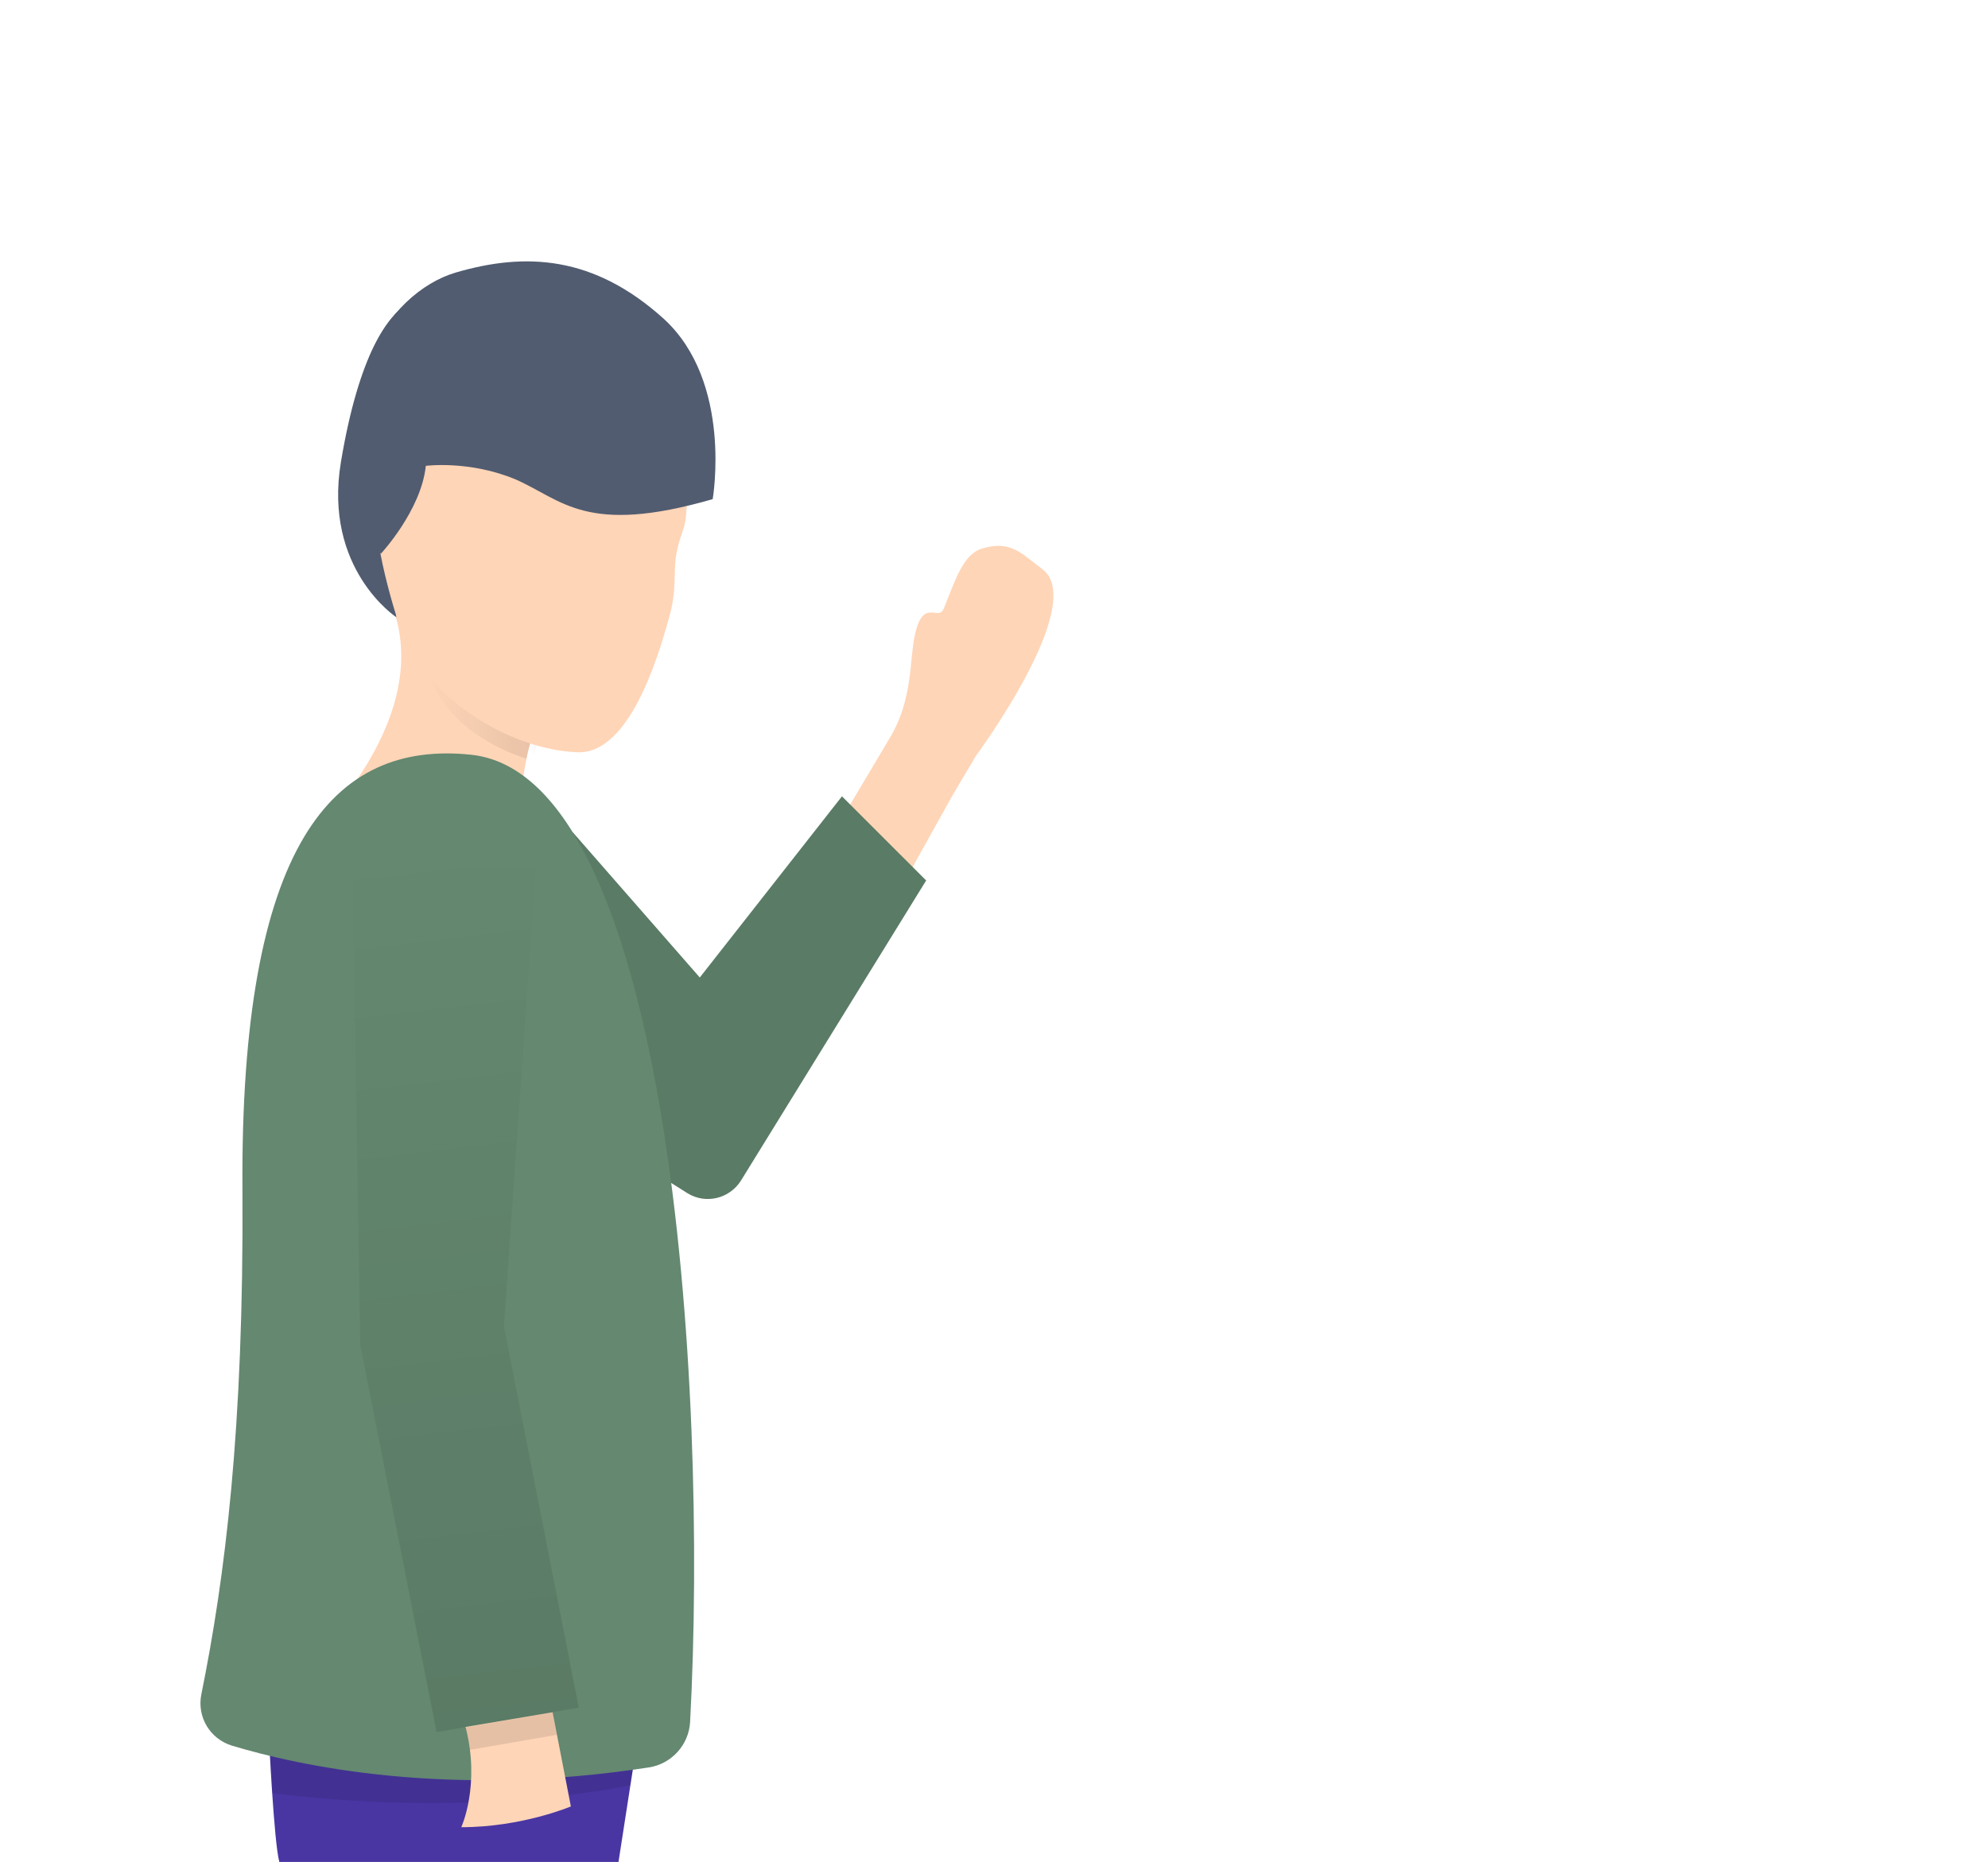
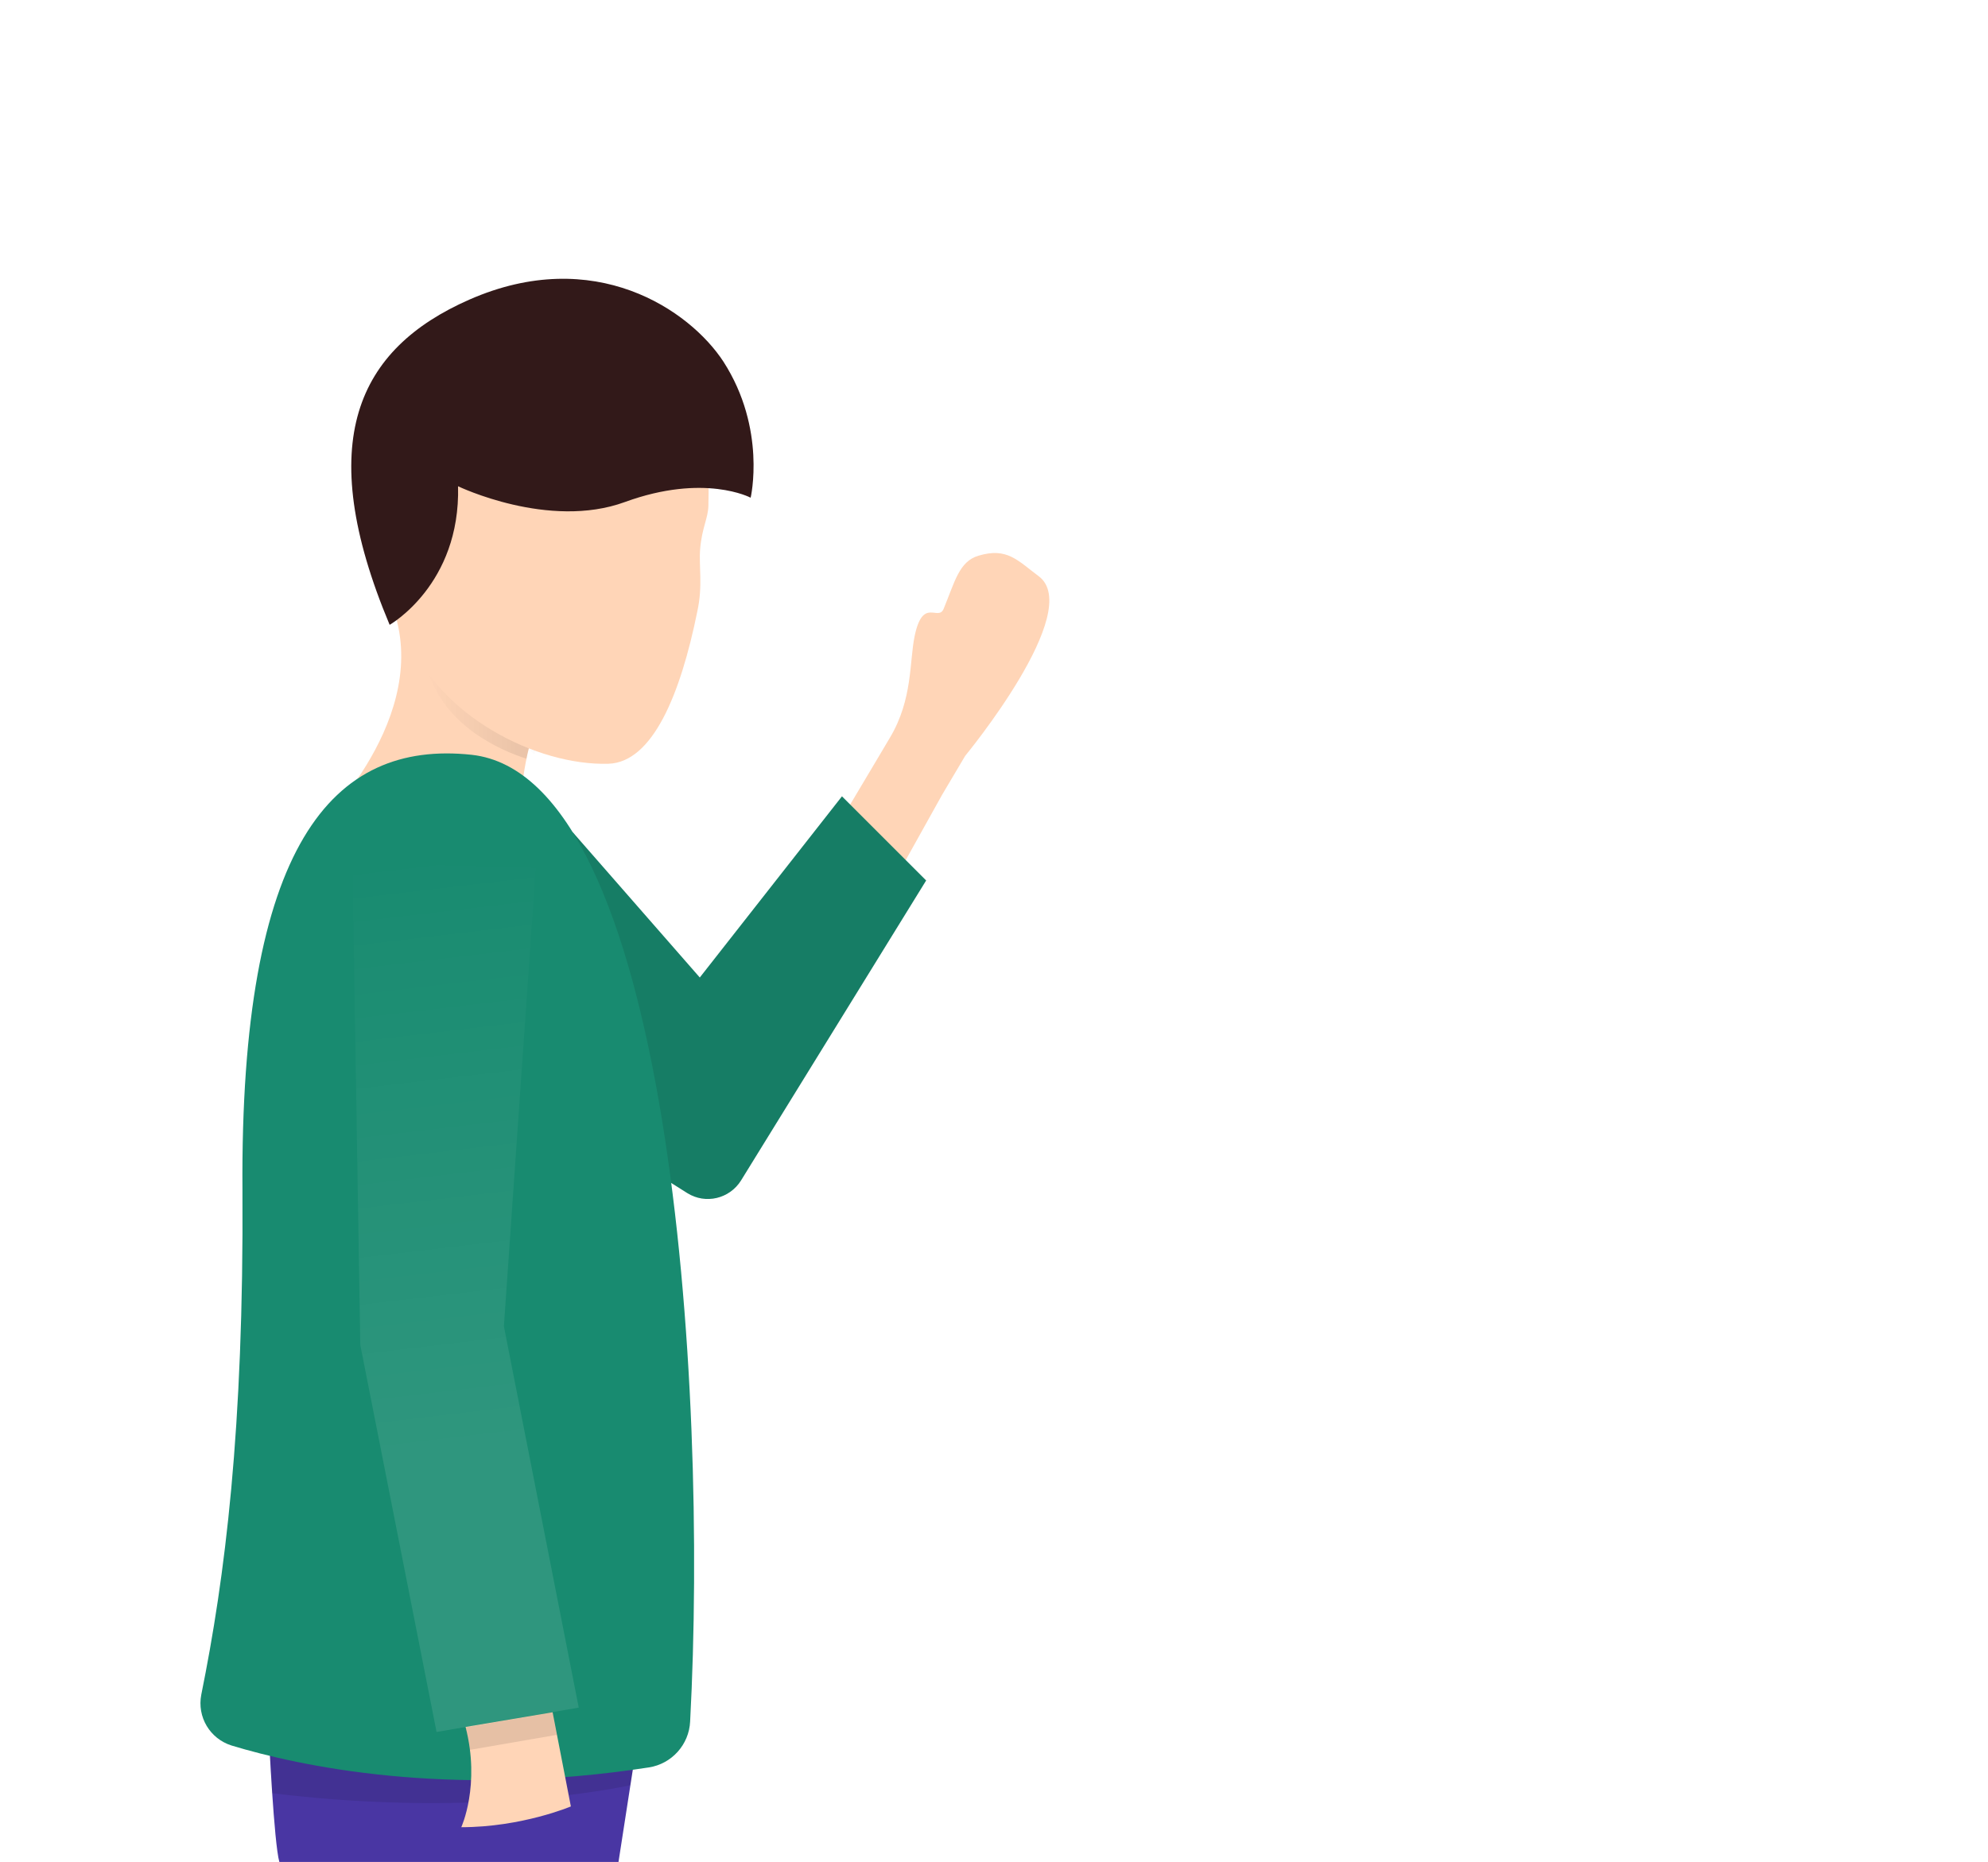
<svg xmlns="http://www.w3.org/2000/svg" version="1.1" id="Ebene_1" x="0px" y="0px" viewBox="0 0 555.1 520" style="enable-background:new 0 0 555.1 520;" xml:space="preserve">
  <style type="text/css">
	.st0{fill:#FFD5B7;}
- 	.st1{fill:#648870;}
- 	.st2{opacity:0.1;}
- 	.st3{fill:#4936A3;}
- 	.st4{opacity:0.1;enable-background:new    ;}
- 	.st5{opacity:0.1;fill:url(#SVGID_1_);enable-background:new    ;}
- 	.st6{opacity:0.1;fill:url(#SVGID_2_);enable-background:new    ;}
- 	.st7{opacity:8.000000e-02;fill:url(#SVGID_3_);enable-background:new    ;}
- 	.st8{fill:#515C70;}
+ 	.st1{fill:#188B70;}
+ 	.st2{opacity:0.1;enable-background:new    ;}
+ 	.st3{opacity:0.1;fill:url(#SVGID_1_);enable-background:new    ;}
+ 	.st4{opacity:8.000000e-02;fill:url(#SVGID_2_);enable-background:new    ;}
+ 	.st5{fill:#4936A3;}
+ 	.st6{opacity:0.1;fill:url(#SVGID_3_);enable-background:new    ;}
+ 	.st7{fill:#321919;}
</style>
  <g>
-     <path class="st0" d="M266.1,221.9l-21.4,38.4l-18.5-16.8l18.8-31.6l3.5-5.9c6.4-10.7,5.4-21.3,6.9-28.4c2.3-11,6.6-3.9,8.1-7.6   c3.1-7.5,5.3-15.2,10.7-16.8c8-2.4,10.9,1.3,16.8,5.7c13,9.6-18.5,52.2-18.5,52.2L266.1,221.9z" />
+     <path class="st0" d="M263.1,221.9l-21.4,38.4l-15.5-16.8l18.8-31.6l3.5-5.9c6.4-10.7,5.4-21.3,6.9-28.4c2.3-11,6.6-3.9,8.1-7.6   c3.1-7.5,4.3-13.2,9.7-14.8c8-2.4,10.9,1.3,16.8,5.7c13,9.6-20.5,50.2-20.5,50.2L263.1,221.9z" />
  </g>
  <path class="st1" d="M159.9,232.4l35.5,40.6l39.7-50.6l23.5,23.5l-51.7,83.8c-3.2,5.1-9.9,6.7-15,3.5l-32-20.2" />
  <path class="st2" d="M159.9,232.4l35.5,40.6l39.7-50.6l23.5,23.5l-51.7,83.8c-3.2,5.1-9.9,6.7-15,3.5l-32-20.2" />
  <path class="st0" d="M136.6,182l-18.3-20.7c0.9,4.3-7.9,7.9-7.8,10.9c8.8,30.6-23.1,60.2-23.1,60.2L146,218c0,0,3.4-32.6,19.7-27.7  h2l0,0L136.6,182z" />
-   <path class="st3" d="M75.1,485.1c0,0,1.4,29.6,2.9,34.9h94.7l4-25.8l-5.6-39.9" />
-   <path class="st4" d="M75.1,485.1c0,0,0.4,7.5,0.9,15.7c49.5,6.1,86.1,0.6,100-2.2l0.7-4.3l-3.9-27.7l-32.6-2.3L75.1,485.1z" />
-   <path class="st1" d="M64.7,487.5c-6.1-1.9-9.7-8-8.5-14.2c6.6-32.6,11.9-74,11.5-140.9c-0.7-96.3,25-125.8,64-121.6  c55.1,6.1,66.1,174.6,61,270c-0.3,6.4-5.1,11.8-11.5,12.8C124.8,502.3,83.2,493.1,64.7,487.5z" />
-   <linearGradient id="SVGID_1_" gradientUnits="userSpaceOnUse" x1="139.825" y1="743.265" x2="149.794" y2="749.021" gradientTransform="matrix(1 0 0 -1 0 942)">
+   <linearGradient id="SVGID_1_" gradientUnits="userSpaceOnUse" x1="139.825" y1="-543.265" x2="149.794" y2="-549.021" gradientTransform="matrix(1 0 0 1 0 742)">
    <stop offset="8.737864e-02" style="stop-color:#000000;stop-opacity:0" />
    <stop offset="1" style="stop-color:#000000" />
  </linearGradient>
-   <path class="st5" d="M153.2,198.9c0,0-13.2-8.3-18.3-14.8c0,0,0.3,12.8,14.3,26.7C150,207.2,151.3,202.8,153.2,198.9L153.2,198.9z" />
-   <linearGradient id="SVGID_2_" gradientUnits="userSpaceOnUse" x1="170.133" y1="536.36" x2="170.133" y2="780.332" gradientTransform="matrix(0.9931 -0.1175 -0.1175 -0.9931 39.5038 1033.565)">
-     <stop offset="0" style="stop-color:#000000" />
-     <stop offset="1" style="stop-color:#000000;stop-opacity:3.914833e-04" />
-     <stop offset="1" style="stop-color:#000000;stop-opacity:0" />
+   <path class="st3" d="M153.2,198.9c0,0-13.2-8.3-18.3-14.8c0,0,0.3,12.8,14.3,26.7C150,207.2,151.3,202.8,153.2,198.9L153.2,198.9z" />
+   <linearGradient id="SVGID_2_" gradientUnits="userSpaceOnUse" x1="118.846" y1="-126.85" x2="152.744" y2="-126.85" gradientTransform="matrix(1 0 0 1 0 320)">
+     <stop offset="0" style="stop-color:#000000;stop-opacity:0" />
+     <stop offset="0.757" style="stop-color:#000000" />
+   </linearGradient>
+   <path class="st4" d="M152.8,196.2c-0.3-3.5-0.8-7.1-1.3-10.2l-14.9-4l-6.7-7.6c-7.3,0.9-13.2,4.2-10.3,13.3  c4.7,15,19.9,21.8,27.4,24.2C147.9,207.3,149.7,200.9,152.8,196.2z" />
+   <path class="st0" d="M194.7,170.8c-4.7,23.2-12.5,42.1-24.8,42.5c-20,0.6-47.6-13.4-55.9-35.5c-8.4-22.1-33.6-93.8,50-93.6  c0,0,31.5,1.7,33.6,39.9c0.3,5.5,0.3,13.7,0.2,17.2c-0.1,3.5-1.8,6.1-2.3,12C195.1,158.2,196.3,163.5,194.7,170.8z" />
+   <path class="st5" d="M75.1,485.1c0,0,1.4,29.6,2.9,34.9h94.7l4-25.8l-5.6-39.9" />
+   <path class="st2" d="M75.1,485.1c0,0,0.4,7.5,0.9,15.7c49.5,6.1,86.1,0.6,100-2.2l0.7-4.3l-3.9-27.7l-32.6-2.3L75.1,485.1z" />
+   <path class="st1" d="M64.7,487.5c-6.1-1.9-9.7-8-8.5-14.2c6.6-32.6,11.9-74,11.5-140.9c-0.7-96.3,25-125.8,64-121.6  c55.1,6.1,66.1,174.6,61,270c-0.3,6.4-5.1,11.8-11.5,12.8C124.8,502.3,83.2,493.1,64.7,487.5z" />
+   <linearGradient id="SVGID_3_" gradientUnits="userSpaceOnUse" x1="177.72" y1="-245.066" x2="177.72" y2="-489.038" gradientTransform="matrix(0.9931 -0.1175 0.1175 0.9931 -2.258 745.2136)">
+     <stop offset="0.318" style="stop-color:#FFFFFF" />
+     <stop offset="1" style="stop-color:#FFFFFF;stop-opacity:0" />
  </linearGradient>
  <polyline class="st6" points="98.4,240.8 100.6,375.6 121.9,483.7 161.6,476.9 140.7,370.4 149.6,242.4 " />
  <path class="st0" d="M154.3,478.2l5.1,26.3c0,0-13.7,5.8-30.6,5.8c0,0,5.4-11.7,1.2-28" />
-   <path class="st4" d="M154.3,478.2l-24.3,4.2c0.6,2.2,1,4.3,1.2,6.3l24.3-4.2L154.3,478.2z" />
-   <linearGradient id="SVGID_3_" gradientUnits="userSpaceOnUse" x1="118.846" y1="326.85" x2="152.744" y2="326.85" gradientTransform="matrix(1 0 0 -1 0 520)">
-     <stop offset="0" style="stop-color:#000000;stop-opacity:0" />
-     <stop offset="0.757" style="stop-color:#000000" />
-   </linearGradient>
-   <path class="st7" d="M152.8,196.2c-0.3-3.5-0.8-7.1-1.3-10.2l-14.9-4l-6.7-7.6c-7.3,0.9-13.2,4.2-10.3,13.3  c4.7,15,19.9,21.8,27.4,24.2C147.9,207.3,149.7,200.9,152.8,196.2z" />
-   <path class="st8" d="M110.7,172.4c0,0-20.5-13.4-15.5-43.4c5-30,13.1-41.1,18.9-44.3c5.8-3.2,0,34.6,0,34.6l-5.9,11.7" />
-   <path class="st0" d="M187,171.8c-5.7,21.4-14.1,38.6-25.6,38.3c-18.7-0.6-43.7-15.2-50.2-36.3c-6.6-21.1-26-89.5,52-84.5  c0,0,29.3,3.4,29.1,39.2c0,5.2-0.5,12.8-0.8,16.1c-0.3,3.3-2,5.6-2.8,11.1C188.1,160.1,188.9,165.1,187,171.8z" />
-   <path class="st8" d="M199,139.4c0,0,5.7-32.7-13.7-50.4c-19.5-17.6-38.5-18.6-58-12.9c-19,5.6-39.6,33.9-21,78.6  c0,0,11.3-12.1,12.6-24.6c0,0,12.2-1.6,25.1,3.8C157.1,139.7,163.7,149.6,199,139.4z" />
+   <path class="st2" d="M154.3,478.2l-24.3,4.2c0.6,2.2,1,4.3,1.2,6.3l24.3-4.2L154.3,478.2z" />
+   <path class="st7" d="M108.8,174.5c0,0,19.8-11.2,19.1-38.7c0,0,25.3,12.2,46.6,4.4c22.2-8.1,35.1-1.2,35.1-1.2s4.5-19.2-7.6-38  C192.6,86.6,166,68.3,131,83.7C99.9,97.4,87.3,123.3,108.8,174.5z" />
</svg>
